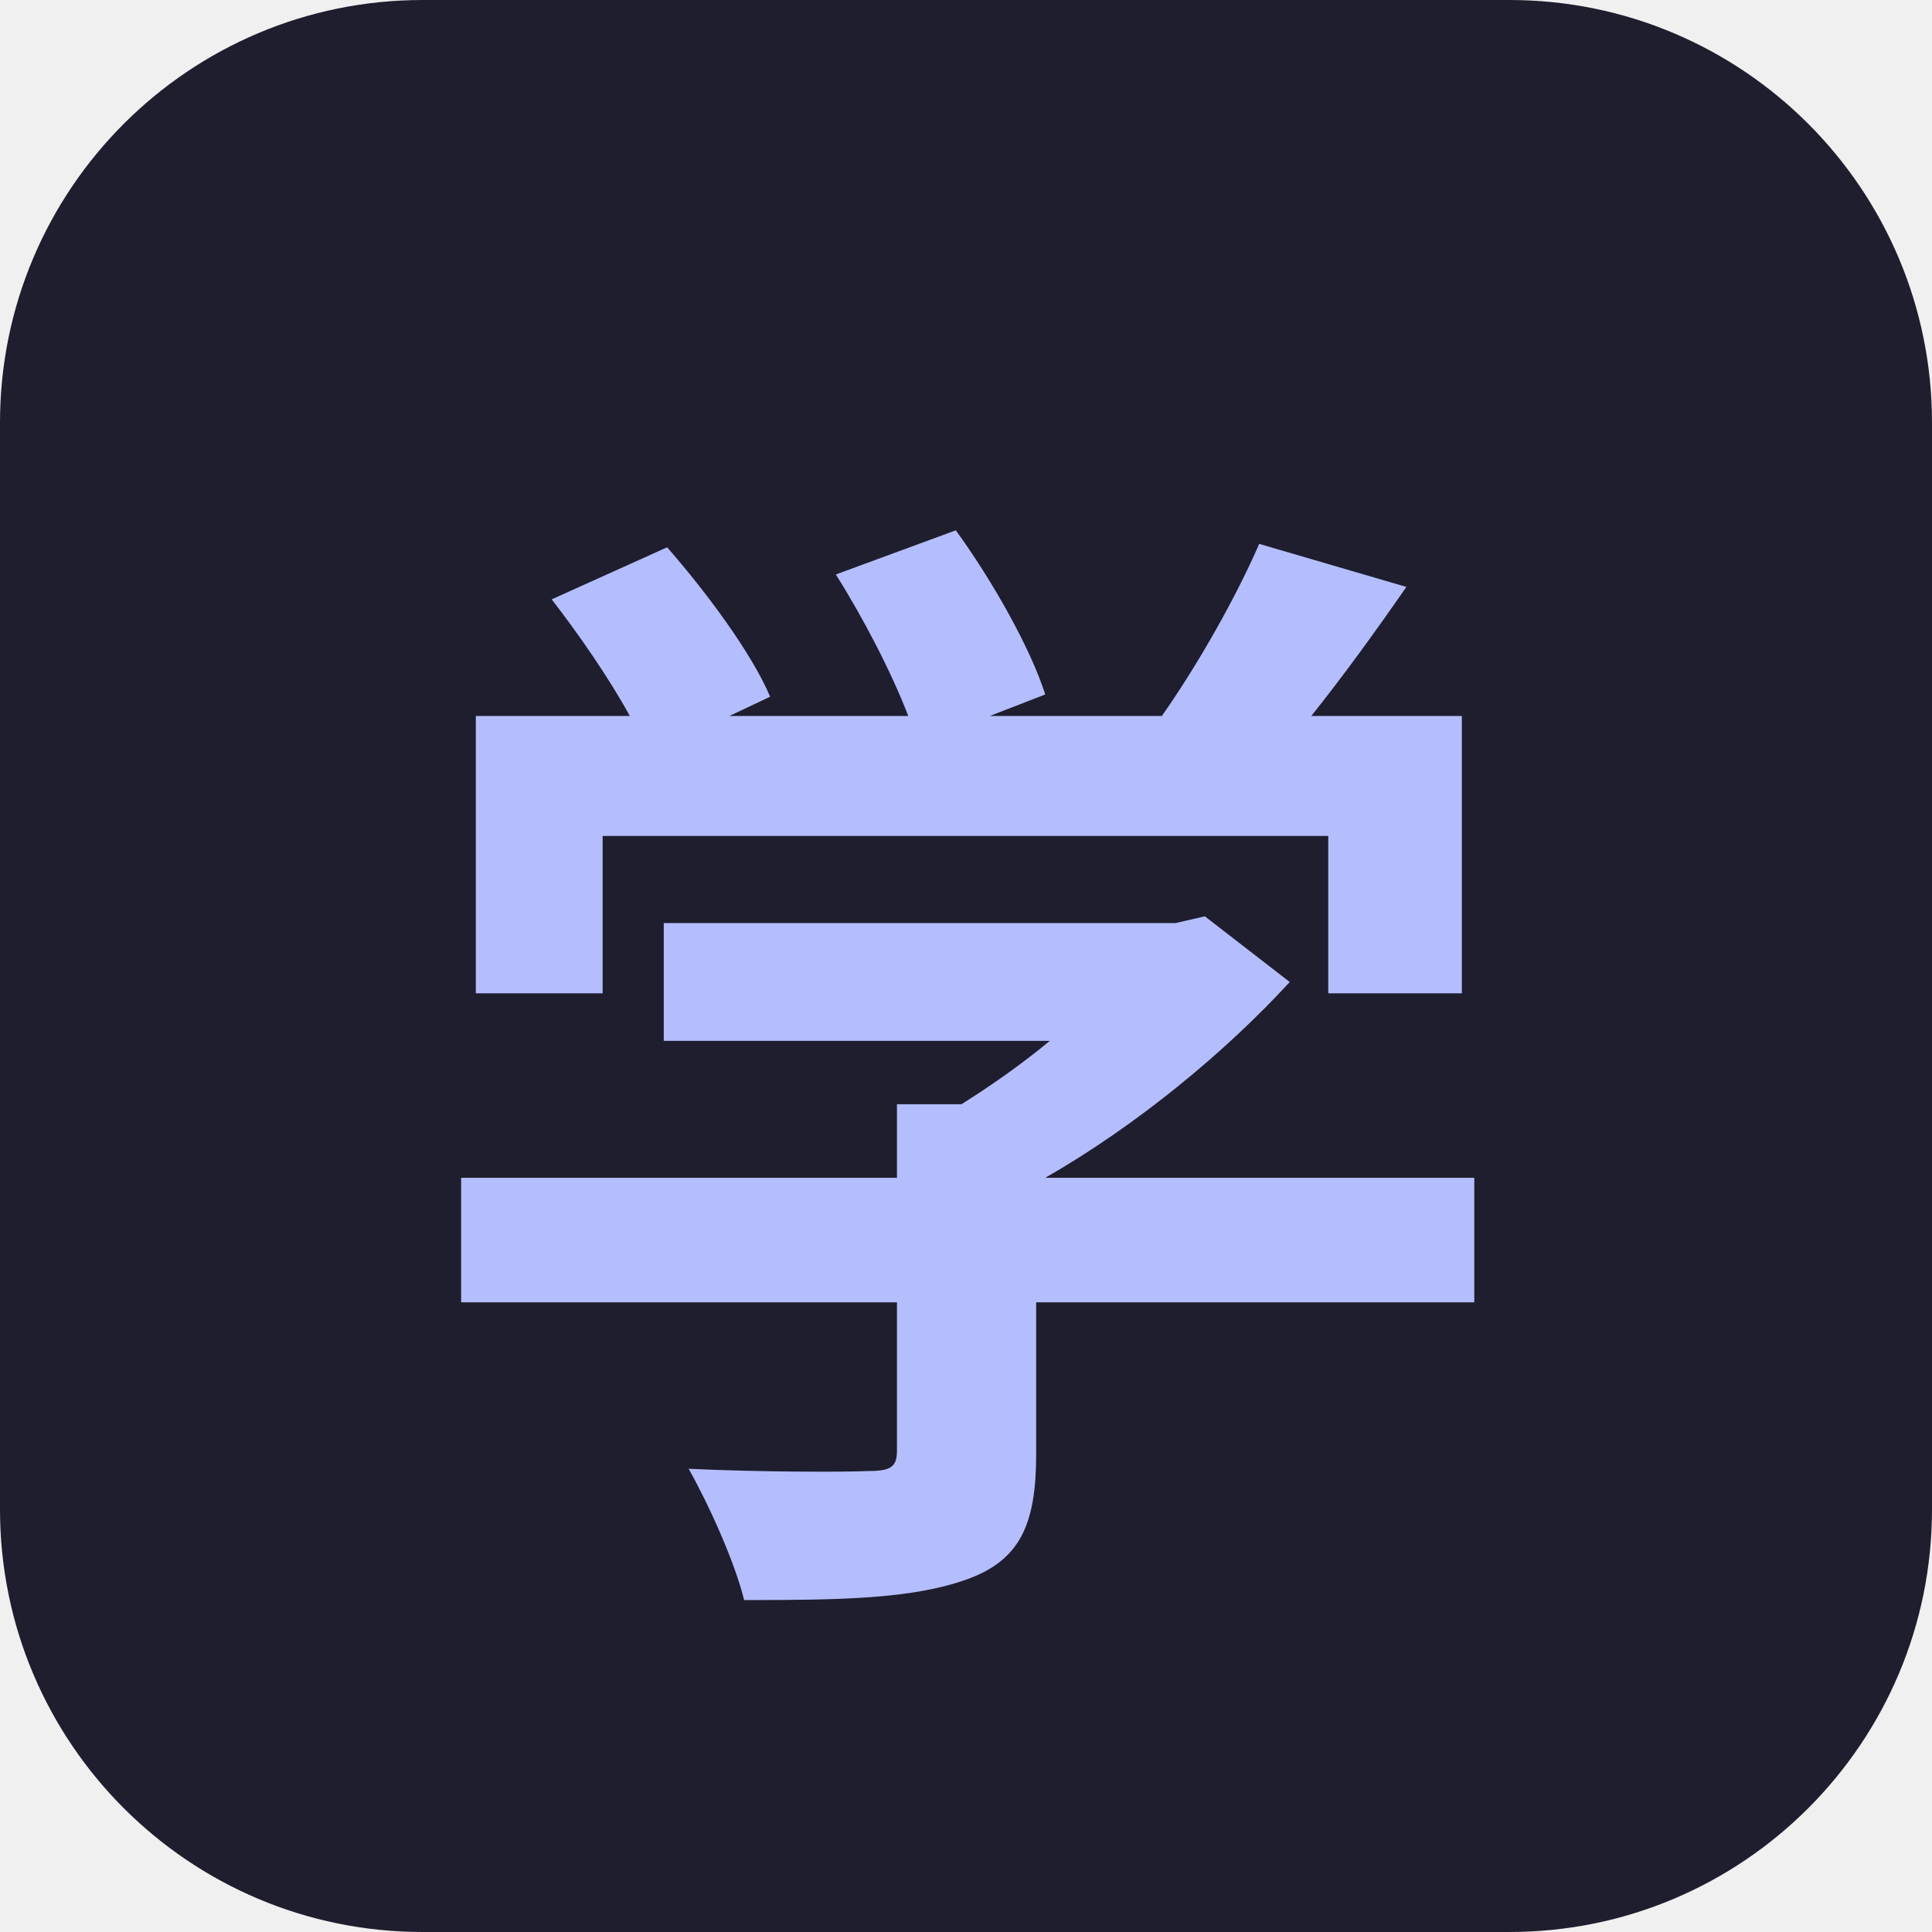
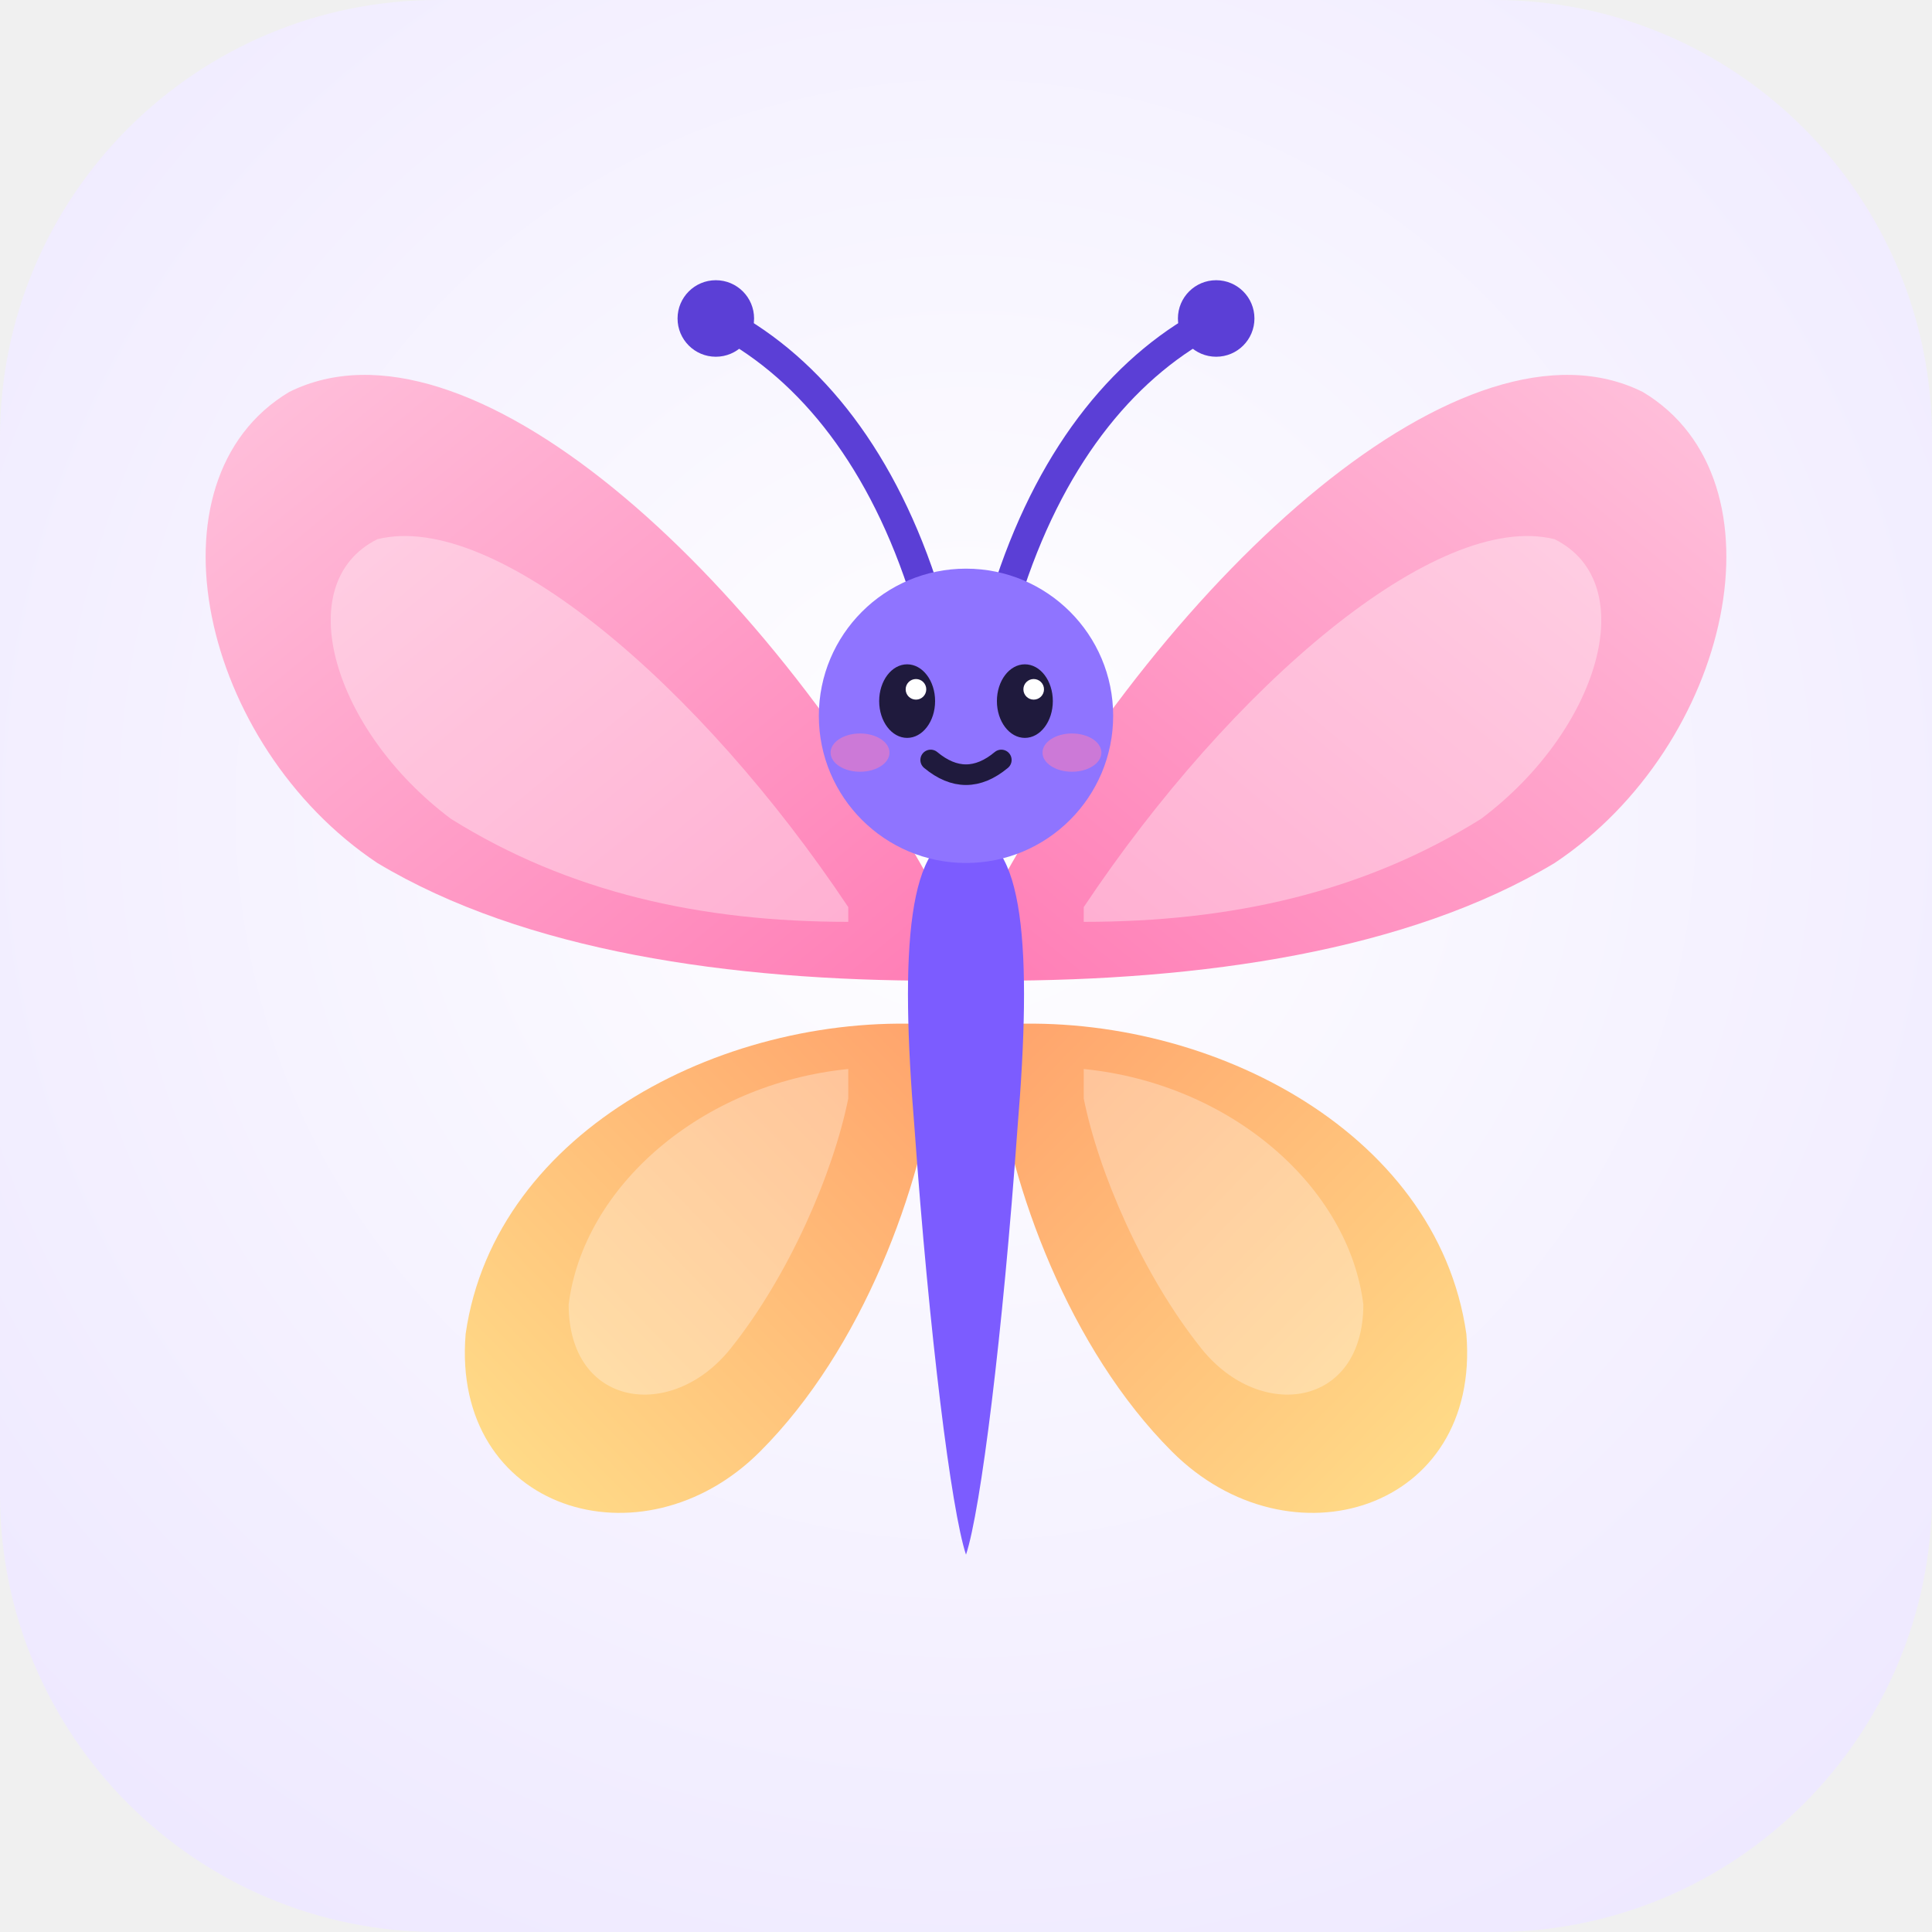
<svg xmlns="http://www.w3.org/2000/svg" width="512" height="512" viewBox="0 0 512 512">
-   <rect width="512" height="512" rx="112" fill="#1e1e2e" />
-   <text x="50%" y="52%" dominant-baseline="central" text-anchor="middle" font-family="'Hiragino Sans','Noto Sans CJK JP',sans-serif" font-size="300" font-weight="700" fill="#b4befe">学</text>
+   <defs>
+     <linearGradient id="fore" x1="1" y1="1" x2="0" y2="0">
+       <stop offset="0" stop-color="#ff7eb6" />
+       <stop offset="1" stop-color="#ffc2dc" />
+     </linearGradient>
+     <linearGradient id="hind" x1="1" y1="0" x2="0" y2="1">
+       <stop offset="0" stop-color="#ffa36c" />
+       <stop offset="1" stop-color="#ffe08a" />
+     </linearGradient>
+     <radialGradient id="bg" cx=".5" cy=".42" r=".75">
+       <stop offset="0" stop-color="#ffffff" />
+       <stop offset="1" stop-color="#ece6ff" />
+     </radialGradient>
+   </defs>
+   <rect width="512" height="512" rx="116" fill="url(#bg)" />
+   <g transform="translate(22 25.9) scale(3.9)">
+     <g>
+       <path d="M58 54 C 46 32, 26 14, 14 20 C 4 26, 8 44, 20 52 C 30 58, 44 60, 58 60 Z" fill="url(#fore)" />
+       <path d="M58 63 C 44 62, 28 70, 26 84 C 25 96, 38 100, 46 92 C 53 85, 57 74, 58 66 Z" fill="url(#hind)" />
+       <path d="M52 55 C 42 40, 28 28, 20 30 C 14 33, 17 43, 25 49 C 33 54, 42 56, 52 56 Z" fill="#fff" opacity=".35" />
+       <path d="M52 66 C 42 67, 34 74, 33 82 C 33 89, 40 90, 44 85 C 48 80, 51 73, 52 68 Z" fill="#fff" opacity=".3" />
+     </g>
+     <g transform="matrix(-1 0 0 1 120 0)">
+       <path d="M58 54 C 46 32, 26 14, 14 20 C 4 26, 8 44, 20 52 C 30 58, 44 60, 58 60 Z" fill="url(#fore)" />
+       <path d="M58 63 C 44 62, 28 70, 26 84 C 25 96, 38 100, 46 92 C 53 85, 57 74, 58 66 Z" fill="url(#hind)" />
+       <path d="M52 55 C 42 40, 28 28, 20 30 C 14 33, 17 43, 25 49 C 33 54, 42 56, 52 56 Z" fill="#fff" opacity=".35" />
+       <path d="M52 66 C 42 67, 34 74, 33 82 C 33 89, 40 90, 44 85 C 48 80, 51 73, 52 68 Z" fill="#fff" opacity=".3" />
+     </g>
+     <g fill="none" stroke="#5b3fd6" stroke-width="2" stroke-linecap="round">
+       <path d="M57 33 C 54 24, 49 18, 43 15" />
+       <path d="M63 33 C 66 24, 71 18, 77 15" />
+     </g>
+     <circle cx="43" cy="15" r="2.6" fill="#5b3fd6" />
+     <circle cx="77" cy="15" r="2.6" fill="#5b3fd6" />
+     <path d="M60 50 C 64 50, 64.5 58, 63.5 70 C 62.5 84, 61 96, 60 99 C 59 96, 57.5 84, 56.5 70 C 55.5 58, 56 50, 60 50 Z" fill="#7c5cff" />
+     <circle cx="60" cy="42" r="10" fill="#8f74ff" />
+     <ellipse cx="56" cy="41" rx="1.9" ry="2.5" fill="#1f1a3d" />
+     <ellipse cx="64" cy="41" rx="1.9" ry="2.5" fill="#1f1a3d" />
+     <circle cx="56.6" cy="40.2" r=".7" fill="#fff" />
+     <circle cx="64.6" cy="40.2" r=".7" fill="#fff" />
+     <ellipse cx="52.8" cy="44.5" rx="2" ry="1.3" fill="#ff7eb6" opacity=".55" />
+     <ellipse cx="67.2" cy="44.5" rx="2" ry="1.3" fill="#ff7eb6" opacity=".55" />
+     <path d="M57.6 45 Q60 47 62.4 45" fill="none" stroke="#1f1a3d" stroke-width="1.4" stroke-linecap="round" />
+   </g>
</svg>
